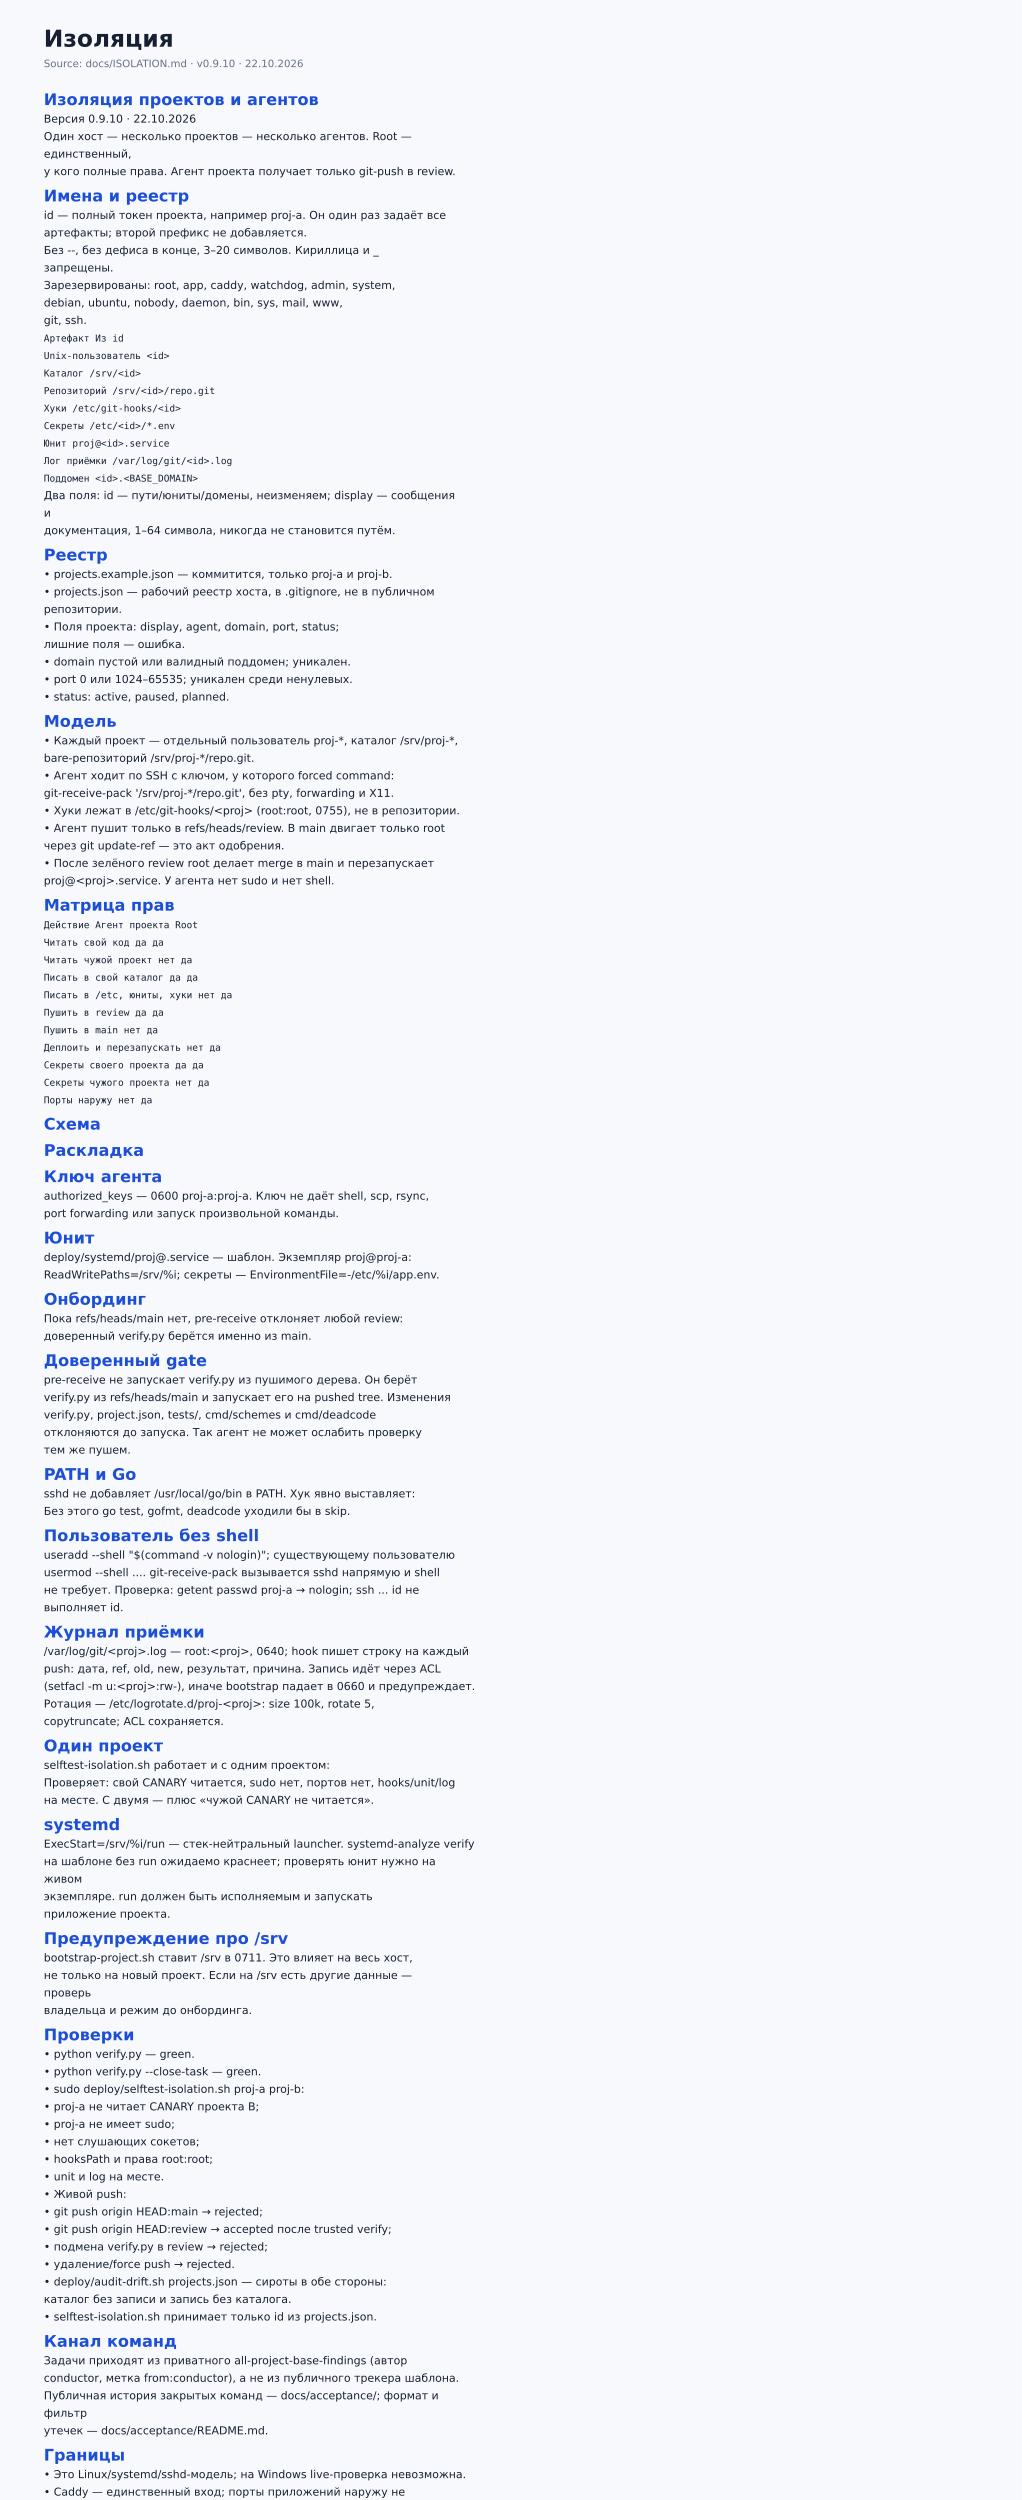
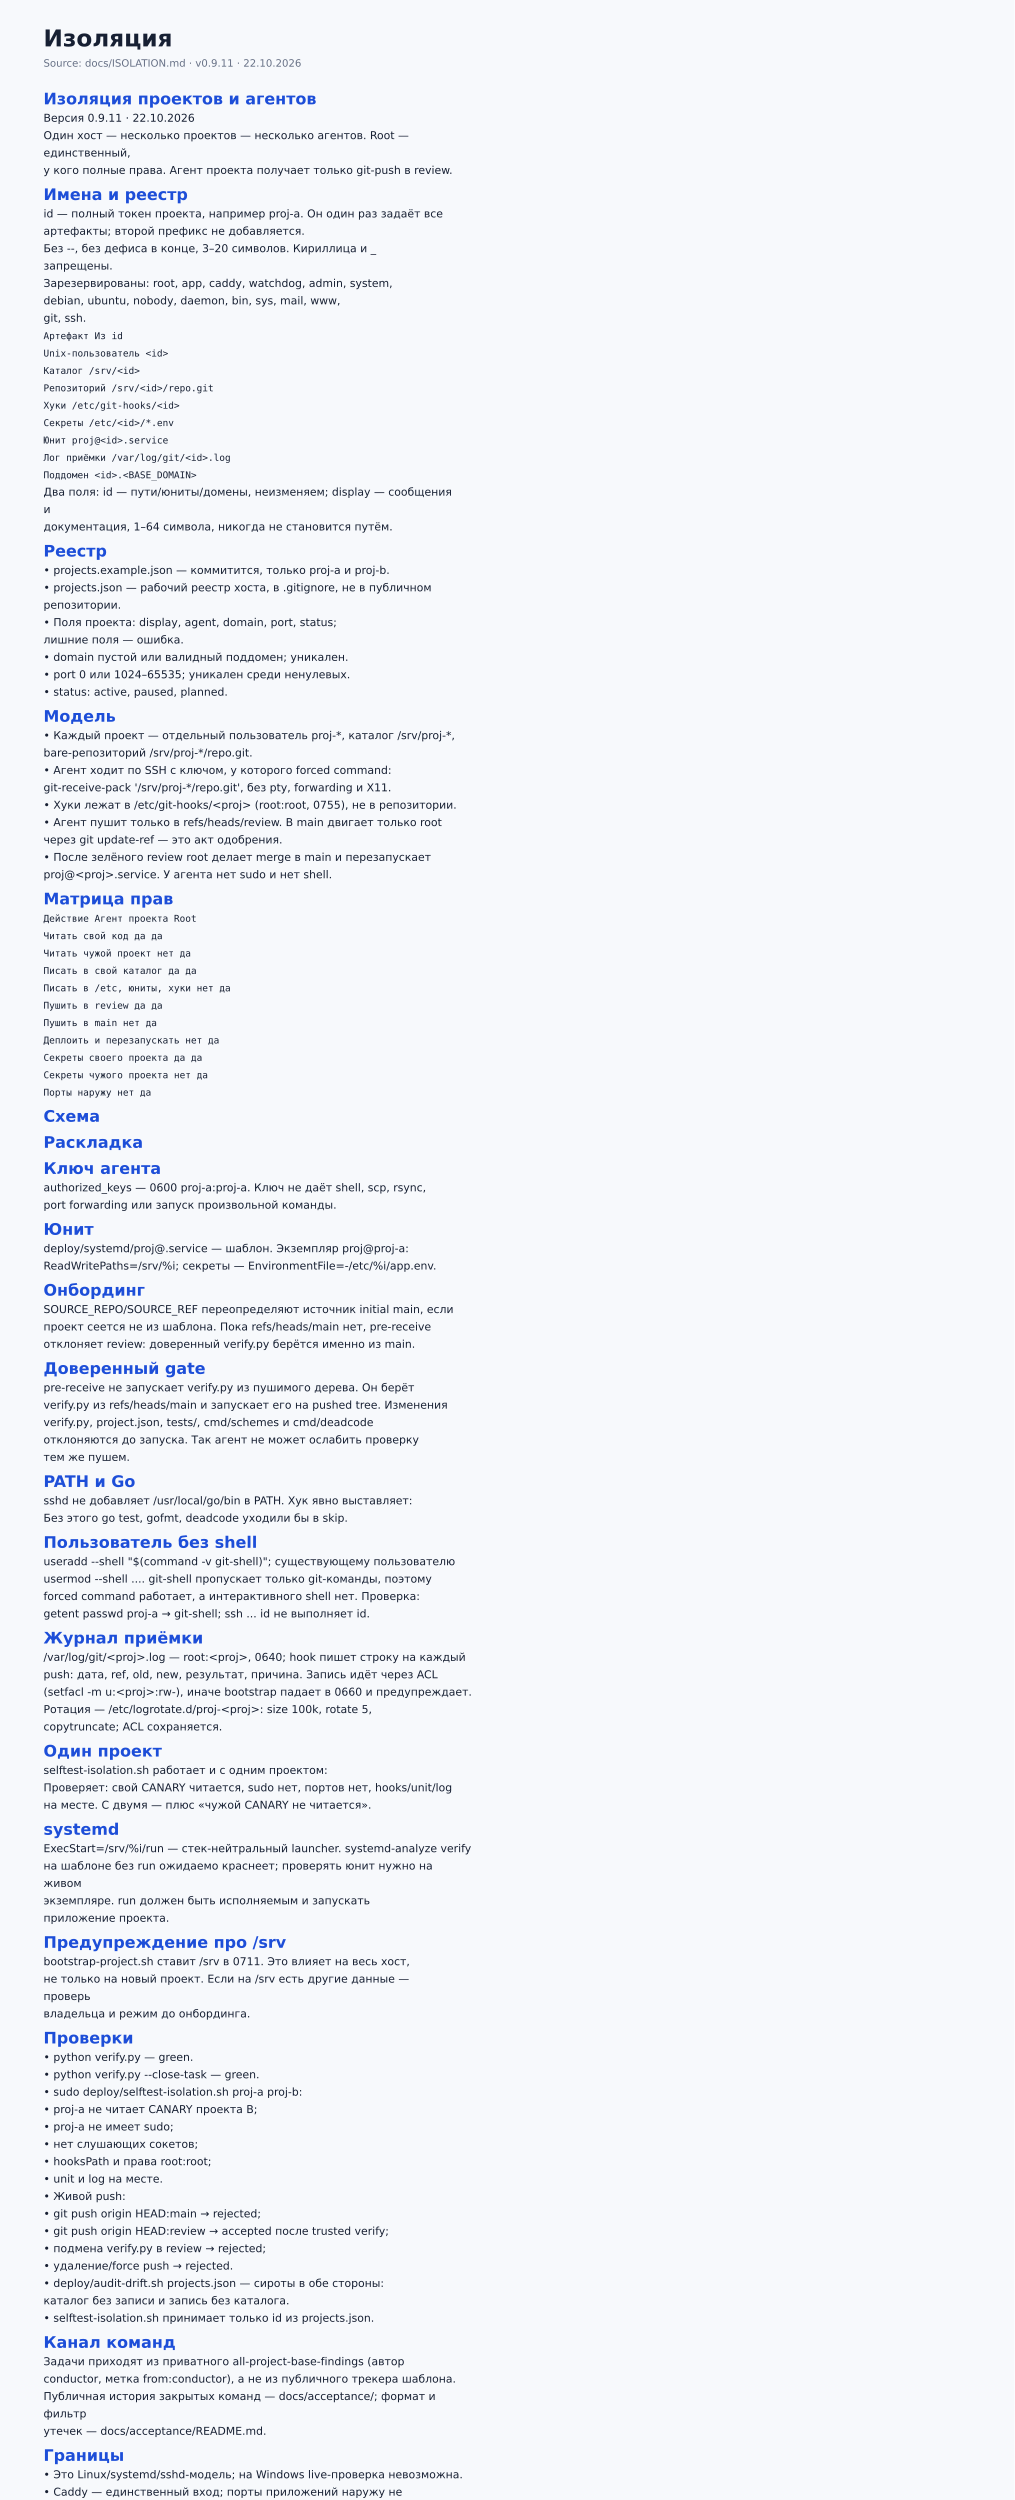
- <svg xmlns="http://www.w3.org/2000/svg" width="1400" height="3426" viewBox="0 0 1400 3426">
+ <svg xmlns="http://www.w3.org/2000/svg" width="1400" height="3450" viewBox="0 0 1400 3450">
  <rect width="1400" height="100%" fill="#f7f9fc" />
  <style>text{font-family:'DejaVu Sans',Arial,sans-serif;fill:#172033}.title{font-size:32px;font-weight:700}.sub{font-size:14px;fill:#667085}.h2{font-size:22px;font-weight:700;fill:#1d4ed8}.h3{font-size:18px;font-weight:700;fill:#172033}.p{font-size:15px}.bullet{font-size:15px}.table{font-family:'DejaVu Sans Mono',monospace;font-size:13px}</style>
  <text x="60" y="64" class="title">Изоляция</text>
-   <text x="60" y="92" class="sub">Source: docs/ISOLATION.md · v0.9.10 · 22.10.2026</text>
+   <text x="60" y="92" class="sub">Source: docs/ISOLATION.md · v0.9.11 · 22.10.2026</text>
  <text x="60" y="144" class="h2">Изоляция проектов и агентов</text>
-   <text x="60" y="168" class="p">Версия 0.9.10 · 22.10.2026</text>
+   <text x="60" y="168" class="p">Версия 0.9.11 · 22.10.2026</text>
  <text x="60" y="192" class="p">Один хост — несколько проектов — несколько агентов. Root —</text>
  <text x="60" y="216" class="p">единственный,</text>
  <text x="60" y="240" class="p">у кого полные права. Агент проекта получает только git-push в review.</text>
  <text x="60" y="276" class="h2">Имена и реестр</text>
  <text x="60" y="300" class="p">id — полный токен проекта, например proj-a. Он один раз задаёт все</text>
  <text x="60" y="324" class="p">артефакты; второй префикс не добавляется.</text>
  <text x="60" y="348" class="p">Без --, без дефиса в конце, 3–20 символов. Кириллица и _</text>
  <text x="60" y="372" class="p">запрещены.</text>
  <text x="60" y="396" class="p">Зарезервированы: root, app, caddy, watchdog, admin, system,</text>
  <text x="60" y="420" class="p">debian, ubuntu, nobody, daemon, bin, sys, mail, www,</text>
  <text x="60" y="444" class="p">git, ssh.</text>
  <text x="60" y="468" class="table">Артефакт Из id</text>
  <text x="60" y="492" class="table">Unix-пользователь &lt;id&gt;</text>
  <text x="60" y="516" class="table">Каталог /srv/&lt;id&gt;</text>
  <text x="60" y="540" class="table">Репозиторий /srv/&lt;id&gt;/repo.git</text>
  <text x="60" y="564" class="table">Хуки /etc/git-hooks/&lt;id&gt;</text>
  <text x="60" y="588" class="table">Секреты /etc/&lt;id&gt;/*.env</text>
  <text x="60" y="612" class="table">Юнит proj@&lt;id&gt;.service</text>
  <text x="60" y="636" class="table">Лог приёмки /var/log/git/&lt;id&gt;.log</text>
  <text x="60" y="660" class="table">Поддомен &lt;id&gt;.&lt;BASE_DOMAIN&gt;</text>
  <text x="60" y="684" class="p">Два поля: id — пути/юниты/домены, неизменяем; display — сообщения</text>
  <text x="60" y="708" class="p">и</text>
  <text x="60" y="732" class="p">документация, 1–64 символа, никогда не становится путём.</text>
  <text x="60" y="768" class="h2">Реестр</text>
  <text x="60" y="792" class="bullet">• projects.example.json — коммитится, только proj-a и proj-b.</text>
  <text x="60" y="816" class="bullet">• projects.json — рабочий реестр хоста, в .gitignore, не в публичном</text>
  <text x="60" y="840" class="p">репозитории.</text>
  <text x="60" y="864" class="bullet">• Поля проекта: display, agent, domain, port, status;</text>
  <text x="60" y="888" class="p">лишние поля — ошибка.</text>
  <text x="60" y="912" class="bullet">• domain пустой или валидный поддомен; уникален.</text>
  <text x="60" y="936" class="bullet">• port 0 или 1024–65535; уникален среди ненулевых.</text>
  <text x="60" y="960" class="bullet">• status: active, paused, planned.</text>
  <text x="60" y="996" class="h2">Модель</text>
  <text x="60" y="1020" class="bullet">• Каждый проект — отдельный пользователь proj-*, каталог /srv/proj-*,</text>
  <text x="60" y="1044" class="p">bare-репозиторий /srv/proj-*/repo.git.</text>
  <text x="60" y="1068" class="bullet">• Агент ходит по SSH с ключом, у которого forced command:</text>
  <text x="60" y="1092" class="p">git-receive-pack '/srv/proj-*/repo.git', без pty, forwarding и X11.</text>
  <text x="60" y="1116" class="bullet">• Хуки лежат в /etc/git-hooks/&lt;proj&gt; (root:root, 0755), не в репозитории.</text>
  <text x="60" y="1140" class="bullet">• Агент пушит только в refs/heads/review. В main двигает только root</text>
  <text x="60" y="1164" class="p">через git update-ref — это акт одобрения.</text>
  <text x="60" y="1188" class="bullet">• После зелёного review root делает merge в main и перезапускает</text>
  <text x="60" y="1212" class="p">proj@&lt;proj&gt;.service. У агента нет sudo и нет shell.</text>
  <text x="60" y="1248" class="h2">Матрица прав</text>
  <text x="60" y="1272" class="table">Действие Агент проекта Root</text>
  <text x="60" y="1296" class="table">Читать свой код да да</text>
  <text x="60" y="1320" class="table">Читать чужой проект нет да</text>
  <text x="60" y="1344" class="table">Писать в свой каталог да да</text>
  <text x="60" y="1368" class="table">Писать в /etc, юниты, хуки нет да</text>
  <text x="60" y="1392" class="table">Пушить в review да да</text>
  <text x="60" y="1416" class="table">Пушить в main нет да</text>
  <text x="60" y="1440" class="table">Деплоить и перезапускать нет да</text>
  <text x="60" y="1464" class="table">Секреты своего проекта да да</text>
  <text x="60" y="1488" class="table">Секреты чужого проекта нет да</text>
  <text x="60" y="1512" class="table">Порты наружу нет да</text>
  <text x="60" y="1548" class="h2">Схема</text>
  <text x="60" y="1584" class="h2">Раскладка</text>
  <text x="60" y="1620" class="h2">Ключ агента</text>
  <text x="60" y="1644" class="p">authorized_keys — 0600 proj-a:proj-a. Ключ не даёт shell, scp, rsync,</text>
  <text x="60" y="1668" class="p">port forwarding или запуск произвольной команды.</text>
  <text x="60" y="1704" class="h2">Юнит</text>
  <text x="60" y="1728" class="p">deploy/systemd/proj@.service — шаблон. Экземпляр proj@proj-a:</text>
  <text x="60" y="1752" class="p">ReadWritePaths=/srv/%i; секреты — EnvironmentFile=-/etc/%i/app.env.</text>
  <text x="60" y="1788" class="h2">Онбординг</text>
-   <text x="60" y="1812" class="p">Пока refs/heads/main нет, pre-receive отклоняет любой review:</text>
-   <text x="60" y="1836" class="p">доверенный verify.py берётся именно из main.</text>
-   <text x="60" y="1872" class="h2">Доверенный gate</text>
-   <text x="60" y="1896" class="p">pre-receive не запускает verify.py из пушимого дерева. Он берёт</text>
-   <text x="60" y="1920" class="p">verify.py из refs/heads/main и запускает его на pushed tree. Изменения</text>
-   <text x="60" y="1944" class="p">verify.py, project.json, tests/, cmd/schemes и cmd/deadcode</text>
-   <text x="60" y="1968" class="p">отклоняются до запуска. Так агент не может ослабить проверку</text>
-   <text x="60" y="1992" class="p">тем же пушем.</text>
-   <text x="60" y="2028" class="h2">PATH и Go</text>
-   <text x="60" y="2052" class="p">sshd не добавляет /usr/local/go/bin в PATH. Хук явно выставляет:</text>
-   <text x="60" y="2076" class="p">Без этого go test, gofmt, deadcode уходили бы в skip.</text>
-   <text x="60" y="2112" class="h2">Пользователь без shell</text>
-   <text x="60" y="2136" class="p">useradd --shell "$(command -v nologin)"; существующему пользователю</text>
-   <text x="60" y="2160" class="p">usermod --shell .... git-receive-pack вызывается sshd напрямую и shell</text>
-   <text x="60" y="2184" class="p">не требует. Проверка: getent passwd proj-a → nologin; ssh ... id не</text>
-   <text x="60" y="2208" class="p">выполняет id.</text>
-   <text x="60" y="2244" class="h2">Журнал приёмки</text>
-   <text x="60" y="2268" class="p">/var/log/git/&lt;proj&gt;.log — root:&lt;proj&gt;, 0640; hook пишет строку на каждый</text>
-   <text x="60" y="2292" class="p">push: дата, ref, old, new, результат, причина. Запись идёт через ACL</text>
-   <text x="60" y="2316" class="p">(setfacl -m u:&lt;proj&gt;:rw-), иначе bootstrap падает в 0660 и предупреждает.</text>
-   <text x="60" y="2340" class="p">Ротация — /etc/logrotate.d/proj-&lt;proj&gt;: size 100k, rotate 5,</text>
-   <text x="60" y="2364" class="p">copytruncate; ACL сохраняется.</text>
-   <text x="60" y="2400" class="h2">Один проект</text>
-   <text x="60" y="2424" class="p">selftest-isolation.sh работает и с одним проектом:</text>
-   <text x="60" y="2448" class="p">Проверяет: свой CANARY читается, sudo нет, портов нет, hooks/unit/log</text>
-   <text x="60" y="2472" class="p">на месте. С двумя — плюс «чужой CANARY не читается».</text>
-   <text x="60" y="2508" class="h2">systemd</text>
-   <text x="60" y="2532" class="p">ExecStart=/srv/%i/run — стек-нейтральный launcher. systemd-analyze verify</text>
-   <text x="60" y="2556" class="p">на шаблоне без run ожидаемо краснеет; проверять юнит нужно на</text>
-   <text x="60" y="2580" class="p">живом</text>
-   <text x="60" y="2604" class="p">экземпляре. run должен быть исполняемым и запускать</text>
-   <text x="60" y="2628" class="p">приложение проекта.</text>
-   <text x="60" y="2664" class="h2">Предупреждение про /srv</text>
-   <text x="60" y="2688" class="p">bootstrap-project.sh ставит /srv в 0711. Это влияет на весь хост,</text>
-   <text x="60" y="2712" class="p">не только на новый проект. Если на /srv есть другие данные —</text>
-   <text x="60" y="2736" class="p">проверь</text>
-   <text x="60" y="2760" class="p">владельца и режим до онбординга.</text>
-   <text x="60" y="2796" class="h2">Проверки</text>
-   <text x="60" y="2820" class="bullet">• python verify.py — green.</text>
-   <text x="60" y="2844" class="bullet">• python verify.py --close-task — green.</text>
-   <text x="60" y="2868" class="bullet">• sudo deploy/selftest-isolation.sh proj-a proj-b:</text>
-   <text x="60" y="2892" class="bullet">• proj-a не читает CANARY проекта B;</text>
-   <text x="60" y="2916" class="bullet">• proj-a не имеет sudo;</text>
-   <text x="60" y="2940" class="bullet">• нет слушающих сокетов;</text>
-   <text x="60" y="2964" class="bullet">• hooksPath и права root:root;</text>
-   <text x="60" y="2988" class="bullet">• unit и log на месте.</text>
-   <text x="60" y="3012" class="bullet">• Живой push:</text>
-   <text x="60" y="3036" class="bullet">• git push origin HEAD:main → rejected;</text>
-   <text x="60" y="3060" class="bullet">• git push origin HEAD:review → accepted после trusted verify;</text>
-   <text x="60" y="3084" class="bullet">• подмена verify.py в review → rejected;</text>
-   <text x="60" y="3108" class="bullet">• удаление/force push → rejected.</text>
-   <text x="60" y="3132" class="bullet">• deploy/audit-drift.sh projects.json — сироты в обе стороны:</text>
-   <text x="60" y="3156" class="p">каталог без записи и запись без каталога.</text>
-   <text x="60" y="3180" class="bullet">• selftest-isolation.sh принимает только id из projects.json.</text>
-   <text x="60" y="3216" class="h2">Канал команд</text>
-   <text x="60" y="3240" class="p">Задачи приходят из приватного all-project-base-findings (автор</text>
-   <text x="60" y="3264" class="p">conductor, метка from:conductor), а не из публичного трекера шаблона.</text>
-   <text x="60" y="3288" class="p">Публичная история закрытых команд — docs/acceptance/; формат и</text>
-   <text x="60" y="3312" class="p">фильтр</text>
-   <text x="60" y="3336" class="p">утечек — docs/acceptance/README.md.</text>
-   <text x="60" y="3372" class="h2">Границы</text>
-   <text x="60" y="3396" class="bullet">• Это Linux/systemd/sshd-модель; на Windows live-проверка невозможна.</text>
-   <text x="60" y="3420" class="bullet">• Caddy — единственный вход; порты приложений наружу не</text>
-   <text x="60" y="3444" class="p">публикуются.</text>
-   <text x="60" y="3468" class="bullet">• Секреты своего проекта доступны агенту только через</text>
-   <text x="60" y="3492" class="p">запущенный процесс</text>
-   <text x="60" y="3516" class="p">или явно выданный env; в репозитории секретов нет.</text>
-   <text x="60" y="3540" class="bullet">• Нового правила нет: политика живёт в PROJECT.md, этом файле и</text>
-   <text x="60" y="3564" class="p">PROCESS.md.</text>
+   <text x="60" y="1812" class="p">SOURCE_REPO/SOURCE_REF переопределяют источник initial main, если</text>
+   <text x="60" y="1836" class="p">проект сеется не из шаблона. Пока refs/heads/main нет, pre-receive</text>
+   <text x="60" y="1860" class="p">отклоняет review: доверенный verify.py берётся именно из main.</text>
+   <text x="60" y="1896" class="h2">Доверенный gate</text>
+   <text x="60" y="1920" class="p">pre-receive не запускает verify.py из пушимого дерева. Он берёт</text>
+   <text x="60" y="1944" class="p">verify.py из refs/heads/main и запускает его на pushed tree. Изменения</text>
+   <text x="60" y="1968" class="p">verify.py, project.json, tests/, cmd/schemes и cmd/deadcode</text>
+   <text x="60" y="1992" class="p">отклоняются до запуска. Так агент не может ослабить проверку</text>
+   <text x="60" y="2016" class="p">тем же пушем.</text>
+   <text x="60" y="2052" class="h2">PATH и Go</text>
+   <text x="60" y="2076" class="p">sshd не добавляет /usr/local/go/bin в PATH. Хук явно выставляет:</text>
+   <text x="60" y="2100" class="p">Без этого go test, gofmt, deadcode уходили бы в skip.</text>
+   <text x="60" y="2136" class="h2">Пользователь без shell</text>
+   <text x="60" y="2160" class="p">useradd --shell "$(command -v git-shell)"; существующему пользователю</text>
+   <text x="60" y="2184" class="p">usermod --shell .... git-shell пропускает только git-команды, поэтому</text>
+   <text x="60" y="2208" class="p">forced command работает, а интерактивного shell нет. Проверка:</text>
+   <text x="60" y="2232" class="p">getent passwd proj-a → git-shell; ssh ... id не выполняет id.</text>
+   <text x="60" y="2268" class="h2">Журнал приёмки</text>
+   <text x="60" y="2292" class="p">/var/log/git/&lt;proj&gt;.log — root:&lt;proj&gt;, 0640; hook пишет строку на каждый</text>
+   <text x="60" y="2316" class="p">push: дата, ref, old, new, результат, причина. Запись идёт через ACL</text>
+   <text x="60" y="2340" class="p">(setfacl -m u:&lt;proj&gt;:rw-), иначе bootstrap падает в 0660 и предупреждает.</text>
+   <text x="60" y="2364" class="p">Ротация — /etc/logrotate.d/proj-&lt;proj&gt;: size 100k, rotate 5,</text>
+   <text x="60" y="2388" class="p">copytruncate; ACL сохраняется.</text>
+   <text x="60" y="2424" class="h2">Один проект</text>
+   <text x="60" y="2448" class="p">selftest-isolation.sh работает и с одним проектом:</text>
+   <text x="60" y="2472" class="p">Проверяет: свой CANARY читается, sudo нет, портов нет, hooks/unit/log</text>
+   <text x="60" y="2496" class="p">на месте. С двумя — плюс «чужой CANARY не читается».</text>
+   <text x="60" y="2532" class="h2">systemd</text>
+   <text x="60" y="2556" class="p">ExecStart=/srv/%i/run — стек-нейтральный launcher. systemd-analyze verify</text>
+   <text x="60" y="2580" class="p">на шаблоне без run ожидаемо краснеет; проверять юнит нужно на</text>
+   <text x="60" y="2604" class="p">живом</text>
+   <text x="60" y="2628" class="p">экземпляре. run должен быть исполняемым и запускать</text>
+   <text x="60" y="2652" class="p">приложение проекта.</text>
+   <text x="60" y="2688" class="h2">Предупреждение про /srv</text>
+   <text x="60" y="2712" class="p">bootstrap-project.sh ставит /srv в 0711. Это влияет на весь хост,</text>
+   <text x="60" y="2736" class="p">не только на новый проект. Если на /srv есть другие данные —</text>
+   <text x="60" y="2760" class="p">проверь</text>
+   <text x="60" y="2784" class="p">владельца и режим до онбординга.</text>
+   <text x="60" y="2820" class="h2">Проверки</text>
+   <text x="60" y="2844" class="bullet">• python verify.py — green.</text>
+   <text x="60" y="2868" class="bullet">• python verify.py --close-task — green.</text>
+   <text x="60" y="2892" class="bullet">• sudo deploy/selftest-isolation.sh proj-a proj-b:</text>
+   <text x="60" y="2916" class="bullet">• proj-a не читает CANARY проекта B;</text>
+   <text x="60" y="2940" class="bullet">• proj-a не имеет sudo;</text>
+   <text x="60" y="2964" class="bullet">• нет слушающих сокетов;</text>
+   <text x="60" y="2988" class="bullet">• hooksPath и права root:root;</text>
+   <text x="60" y="3012" class="bullet">• unit и log на месте.</text>
+   <text x="60" y="3036" class="bullet">• Живой push:</text>
+   <text x="60" y="3060" class="bullet">• git push origin HEAD:main → rejected;</text>
+   <text x="60" y="3084" class="bullet">• git push origin HEAD:review → accepted после trusted verify;</text>
+   <text x="60" y="3108" class="bullet">• подмена verify.py в review → rejected;</text>
+   <text x="60" y="3132" class="bullet">• удаление/force push → rejected.</text>
+   <text x="60" y="3156" class="bullet">• deploy/audit-drift.sh projects.json — сироты в обе стороны:</text>
+   <text x="60" y="3180" class="p">каталог без записи и запись без каталога.</text>
+   <text x="60" y="3204" class="bullet">• selftest-isolation.sh принимает только id из projects.json.</text>
+   <text x="60" y="3240" class="h2">Канал команд</text>
+   <text x="60" y="3264" class="p">Задачи приходят из приватного all-project-base-findings (автор</text>
+   <text x="60" y="3288" class="p">conductor, метка from:conductor), а не из публичного трекера шаблона.</text>
+   <text x="60" y="3312" class="p">Публичная история закрытых команд — docs/acceptance/; формат и</text>
+   <text x="60" y="3336" class="p">фильтр</text>
+   <text x="60" y="3360" class="p">утечек — docs/acceptance/README.md.</text>
+   <text x="60" y="3396" class="h2">Границы</text>
+   <text x="60" y="3420" class="bullet">• Это Linux/systemd/sshd-модель; на Windows live-проверка невозможна.</text>
+   <text x="60" y="3444" class="bullet">• Caddy — единственный вход; порты приложений наружу не</text>
+   <text x="60" y="3468" class="p">публикуются.</text>
+   <text x="60" y="3492" class="bullet">• Секреты своего проекта доступны агенту только через</text>
+   <text x="60" y="3516" class="p">запущенный процесс</text>
+   <text x="60" y="3540" class="p">или явно выданный env; в репозитории секретов нет.</text>
+   <text x="60" y="3564" class="bullet">• Нового правила нет: политика живёт в PROJECT.md, этом файле и</text>
+   <text x="60" y="3588" class="p">PROCESS.md.</text>
</svg>
